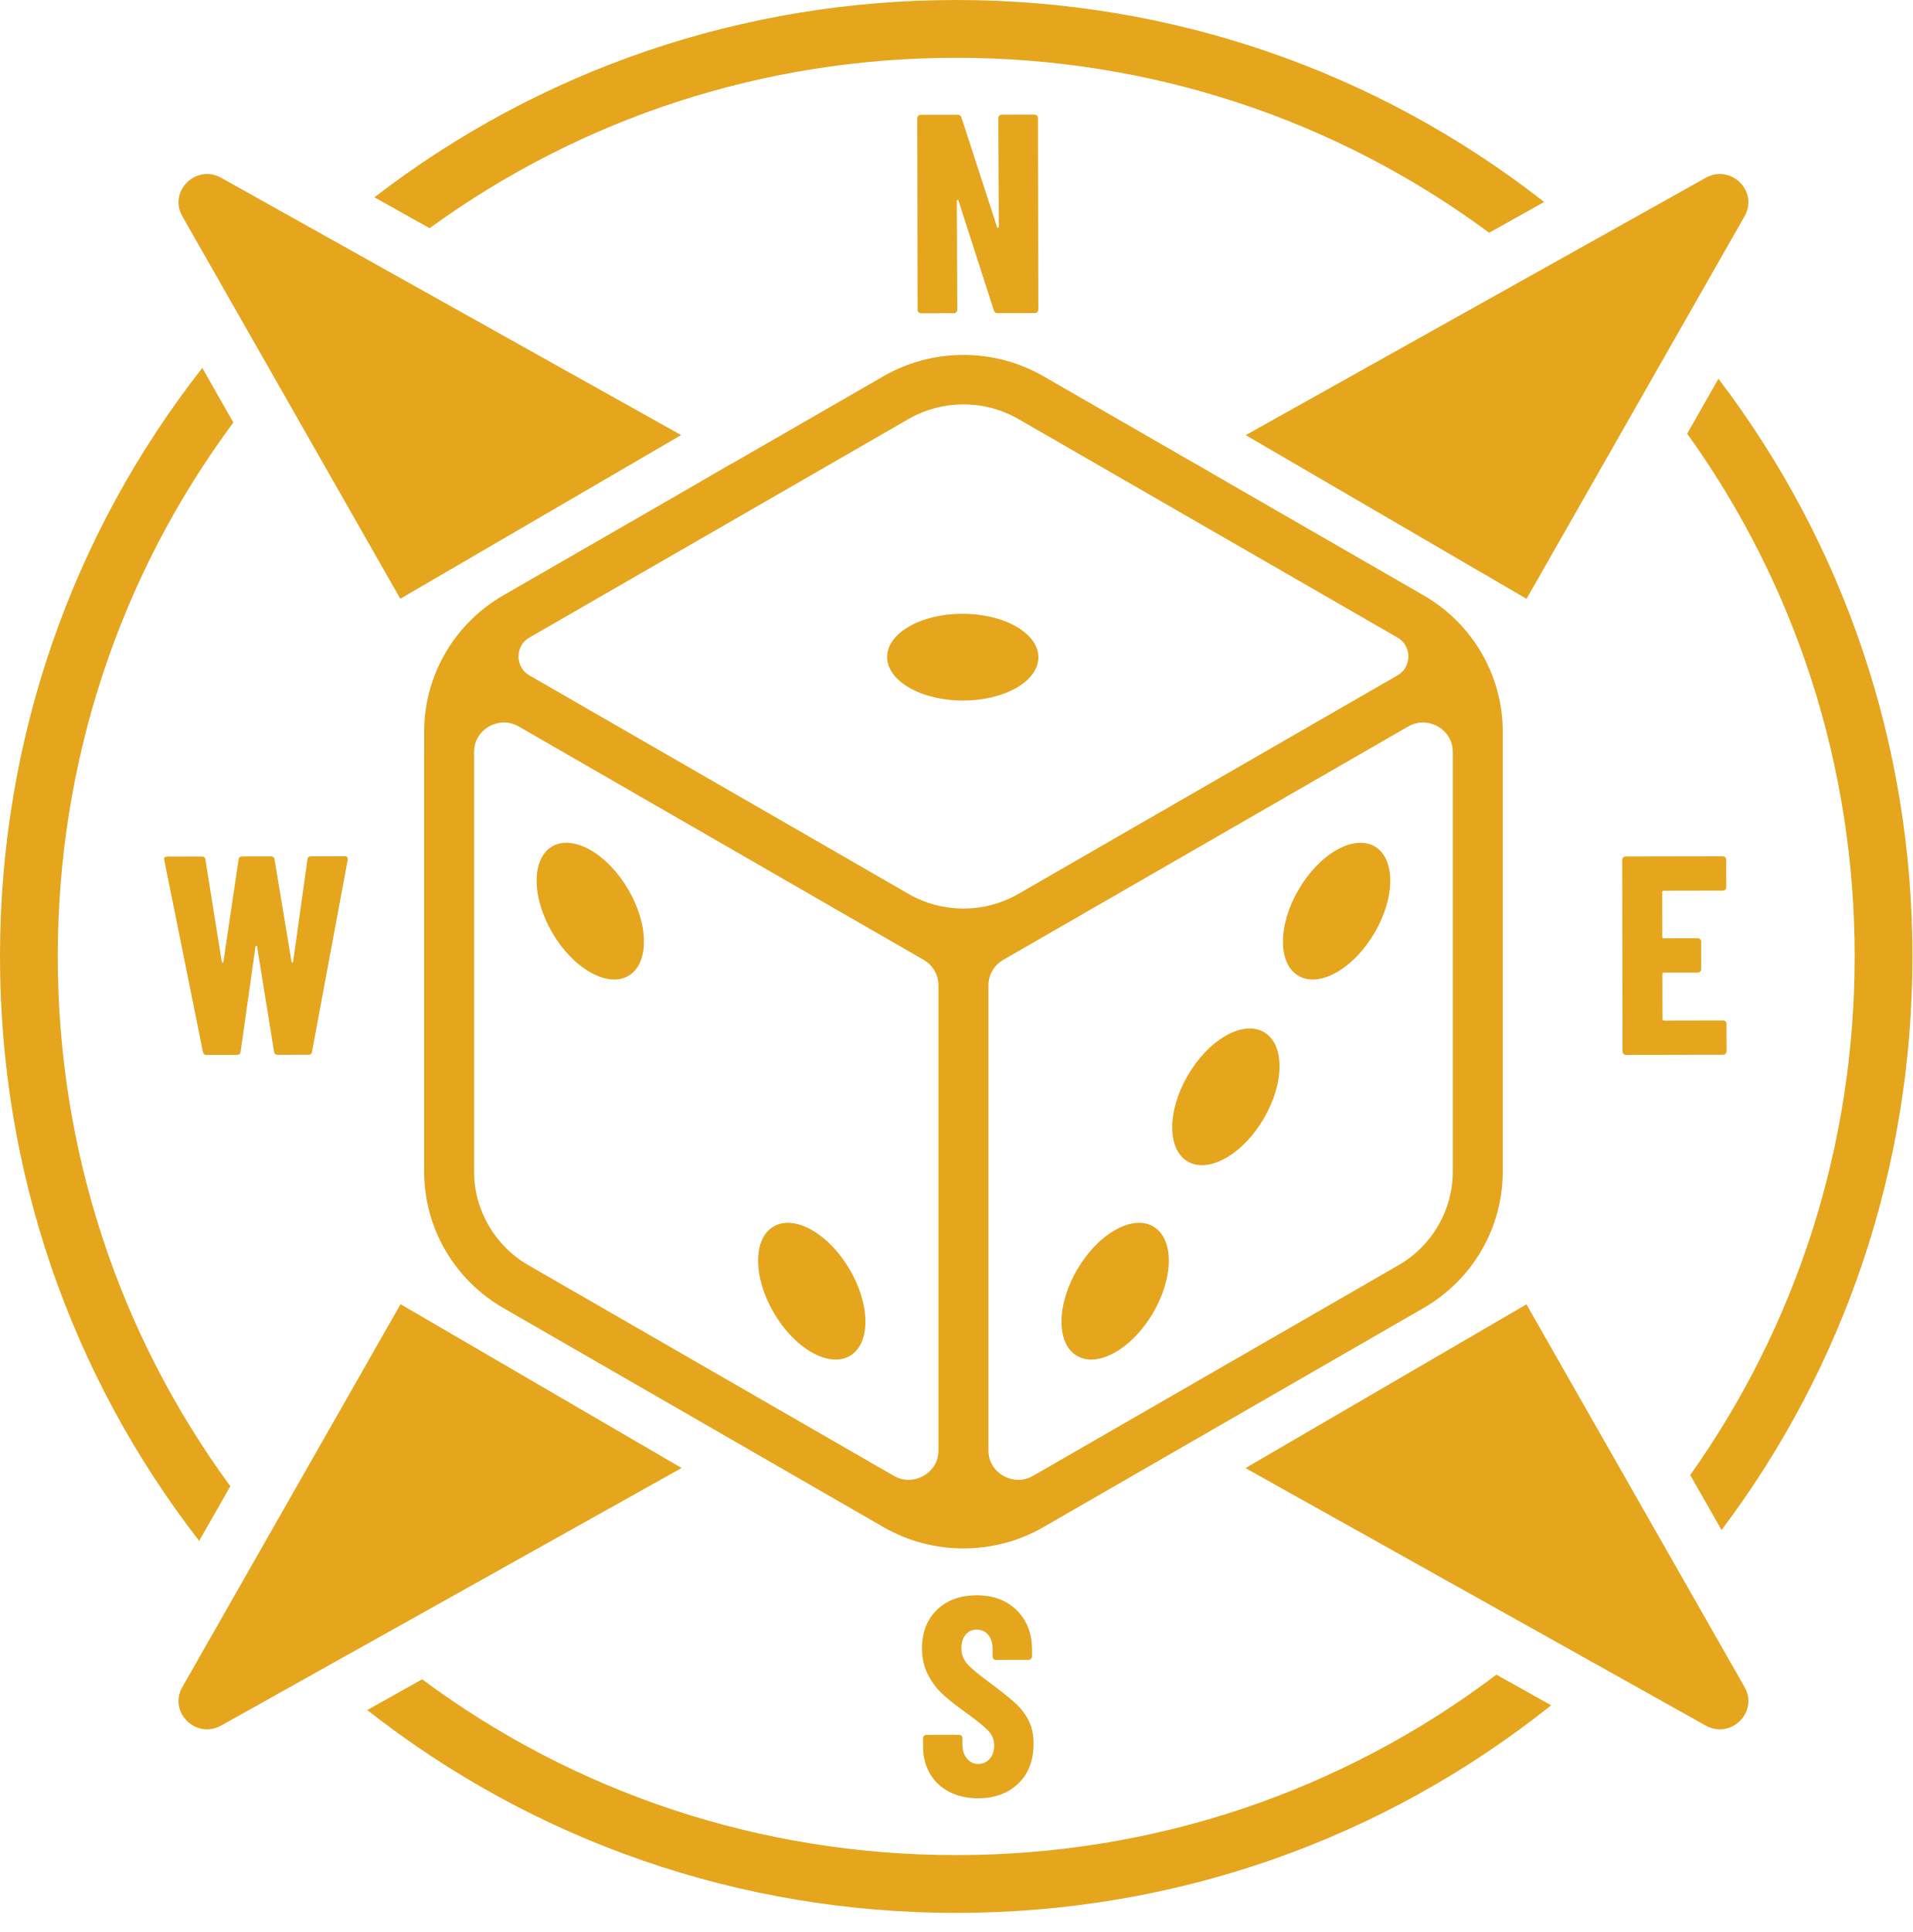
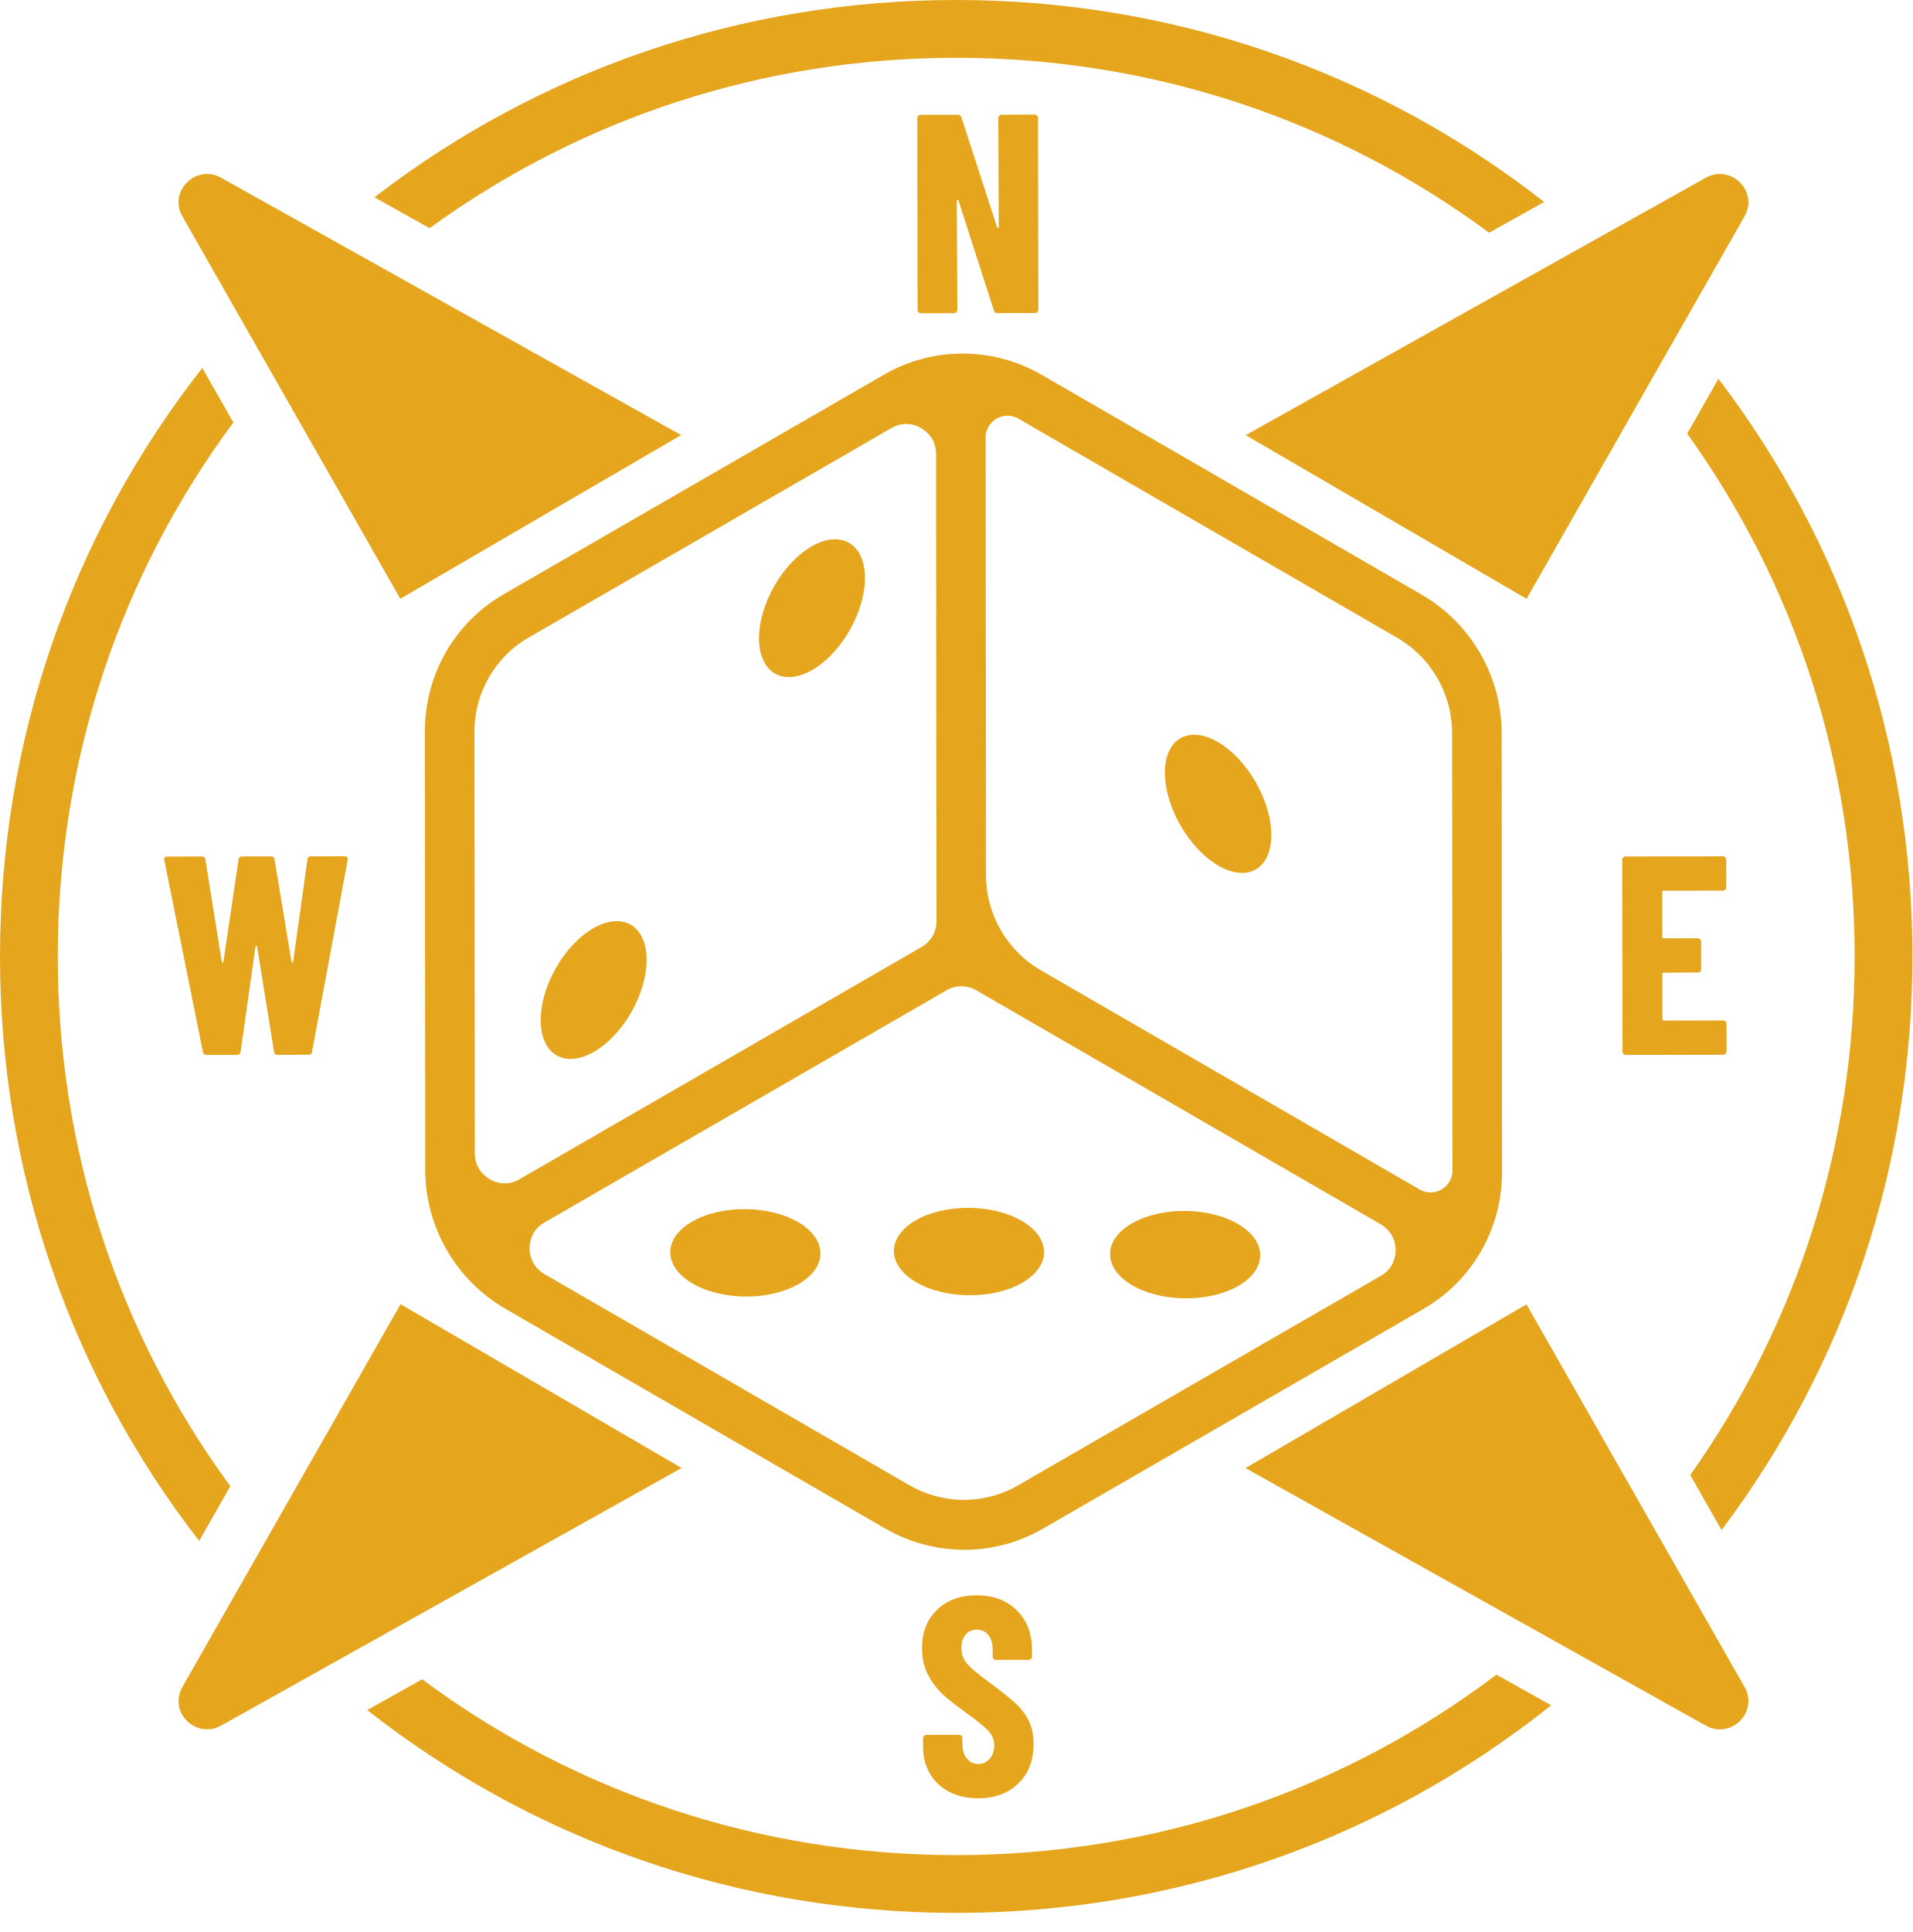
<svg xmlns="http://www.w3.org/2000/svg" width="100%" height="100%" viewBox="0 0 100 101" version="1.1" xml:space="preserve" style="fill-rule:evenodd;clip-rule:evenodd;stroke-linejoin:round;stroke-miterlimit:2;">
  <g transform="matrix(1,0,0,1,-50,-91.42822)">
    <g transform="matrix(0.080001,0,0,0.080001,7.091135,66.14204)">
      <g transform="matrix(6.666113,0,0,6.666113,1189.516,520.0855)">
        <path d="M0,-19.265C0.065,-19.33 0.143,-19.363 0.236,-19.363L3.459,-19.368C3.552,-19.368 3.63,-19.336 3.695,-19.271C3.761,-19.206 3.793,-19.128 3.793,-19.035L3.826,-0.251C3.826,-0.158 3.794,-0.079 3.729,-0.014C3.664,0.051 3.586,0.083 3.493,0.083L-0.175,0.09C-0.36,0.09 -0.481,-0.002 -0.537,-0.187L-4.001,-10.935C-4.02,-10.991 -4.052,-11.014 -4.099,-11.005C-4.145,-10.995 -4.168,-10.963 -4.168,-10.907L-4.121,-0.237C-4.121,-0.144 -4.154,-0.065 -4.218,0C-4.283,0.065 -4.362,0.097 -4.454,0.097L-7.678,0.103C-7.77,0.103 -7.849,0.071 -7.914,0.006C-7.979,-0.059 -8.011,-0.137 -8.012,-0.23L-8.045,-19.015C-8.045,-19.107 -8.013,-19.186 -7.947,-19.251C-7.883,-19.316 -7.805,-19.349 -7.712,-19.349L-4.071,-19.355C-3.886,-19.355 -3.765,-19.263 -3.71,-19.078L-0.217,-8.33C-0.199,-8.274 -0.166,-8.251 -0.12,-8.261C-0.074,-8.27 -0.051,-8.302 -0.051,-8.358L-0.097,-19.029C-0.097,-19.121 -0.065,-19.2 0,-19.265" style="fill:rgb(229,165,28);fill-rule:nonzero;" />
      </g>
      <g transform="matrix(6.666113,0,0,6.666113,668.9801,877.6404)">
        <path d="M0,18.866L-3.784,0.088L-3.812,-0.023C-3.812,-0.19 -3.711,-0.274 -3.507,-0.274L-0.116,-0.28C0.106,-0.28 0.226,-0.178 0.245,0.025L1.847,10.026C1.865,10.1 1.893,10.137 1.93,10.137C1.967,10.137 1.995,10.1 2.013,10.026L3.496,0.02C3.515,-0.184 3.635,-0.286 3.857,-0.287L6.664,-0.292C6.886,-0.292 7.006,-0.19 7.025,0.013L8.683,10.014C8.701,10.089 8.728,10.125 8.766,10.125C8.803,10.125 8.831,10.088 8.849,10.014L10.249,0.008C10.267,-0.196 10.387,-0.298 10.61,-0.298L13.889,-0.304C14.129,-0.305 14.232,-0.184 14.195,0.057L10.699,18.847C10.68,19.051 10.56,19.153 10.338,19.154L7.337,19.159C7.115,19.159 6.993,19.058 6.975,18.854L5.318,8.575C5.299,8.501 5.271,8.464 5.234,8.464C5.197,8.464 5.169,8.502 5.151,8.575L3.696,18.86C3.678,19.064 3.558,19.165 3.335,19.166L0.362,19.171C0.158,19.171 0.037,19.07 0,18.866" style="fill:rgb(229,165,28);fill-rule:nonzero;" />
      </g>
      <g transform="matrix(6.666113,0,0,6.666113,1664.021,983.6523)">
        <path d="M0,-12.939C-0.065,-12.874 -0.143,-12.841 -0.236,-12.841L-6.043,-12.831C-6.137,-12.831 -6.183,-12.785 -6.182,-12.692L-6.175,-8.302C-6.175,-8.209 -6.128,-8.163 -6.036,-8.163L-2.701,-8.169C-2.608,-8.169 -2.53,-8.137 -2.464,-8.072C-2.4,-8.007 -2.367,-7.929 -2.367,-7.836L-2.362,-5.14C-2.362,-5.047 -2.394,-4.969 -2.459,-4.904C-2.524,-4.839 -2.602,-4.806 -2.695,-4.806L-6.029,-4.801C-6.123,-4.8 -6.168,-4.754 -6.168,-4.662L-6.161,-0.243C-6.16,-0.15 -6.115,-0.104 -6.022,-0.104L-0.214,-0.114C-0.121,-0.115 -0.043,-0.082 0.023,-0.018C0.087,0.047 0.12,0.126 0.12,0.219L0.125,2.914C0.125,3.007 0.093,3.085 0.028,3.15C-0.037,3.215 -0.115,3.248 -0.208,3.248L-9.739,3.265C-9.832,3.265 -9.911,3.233 -9.976,3.167C-10.041,3.103 -10.073,3.025 -10.073,2.932L-10.106,-15.853C-10.106,-15.946 -10.074,-16.024 -10.009,-16.09C-9.944,-16.154 -9.866,-16.187 -9.773,-16.187L-0.242,-16.204C-0.149,-16.204 -0.071,-16.171 -0.005,-16.107C0.059,-16.042 0.092,-15.963 0.093,-15.871L0.097,-13.175C0.097,-13.083 0.065,-13.004 0,-12.939" style="fill:rgb(229,165,28);fill-rule:nonzero;" />
      </g>
      <g transform="matrix(6.666113,0,0,6.666113,1156.764,1362.768)">
        <path d="M0,18.629C-0.817,18.204 -1.447,17.608 -1.893,16.84C-2.339,16.072 -2.563,15.187 -2.564,14.187L-2.566,13.381C-2.566,13.289 -2.534,13.21 -2.469,13.145C-2.404,13.08 -2.326,13.047 -2.233,13.047L0.962,13.042C1.055,13.042 1.134,13.074 1.199,13.139C1.264,13.203 1.297,13.282 1.297,13.374L1.298,13.986C1.299,14.56 1.448,15.023 1.745,15.375C2.041,15.726 2.413,15.901 2.857,15.901C3.302,15.9 3.672,15.732 3.968,15.398C4.264,15.064 4.411,14.629 4.41,14.092C4.409,13.536 4.223,13.059 3.852,12.661C3.48,12.264 2.757,11.677 1.681,10.901C0.754,10.235 0.002,9.644 -0.572,9.126C-1.148,8.609 -1.64,7.971 -2.049,7.211C-2.458,6.453 -2.663,5.573 -2.665,4.573C-2.667,2.998 -2.179,1.737 -1.198,0.791C-0.218,-0.156 1.078,-0.63 2.69,-0.633C4.32,-0.636 5.631,-0.147 6.624,0.833C7.617,1.813 8.115,3.1 8.118,4.693L8.119,5.36C8.119,5.453 8.086,5.531 8.022,5.596C7.957,5.661 7.878,5.693 7.786,5.694L4.59,5.699C4.497,5.699 4.418,5.668 4.354,5.602C4.289,5.538 4.256,5.459 4.256,5.366L4.255,4.616C4.254,4.042 4.109,3.584 3.821,3.241C3.534,2.899 3.158,2.728 2.695,2.729C2.251,2.73 1.89,2.893 1.613,3.217C1.335,3.542 1.197,3.992 1.198,4.566C1.199,5.122 1.376,5.612 1.728,6.038C2.081,6.464 2.777,7.055 3.816,7.813C4.966,8.663 5.833,9.351 6.418,9.878C7.002,10.405 7.457,10.988 7.782,11.626C8.107,12.265 8.271,13.029 8.273,13.918C8.275,15.549 7.777,16.846 6.779,17.811C5.78,18.776 4.465,19.26 2.835,19.263C1.761,19.265 0.816,19.053 0,18.629" style="fill:rgb(229,165,28);fill-rule:nonzero;" />
      </g>
-       <g transform="matrix(6.666083,0.018929,0.018929,-6.666083,921.9524,951.3758)">
+       <g transform="matrix(3.316649,5.782462,5.782462,-3.316649,1032.394,733.2449)">
        <path d="M0.017,-0C2.927,-1.653 5.286,-0.313 5.286,2.994C5.285,6.3 2.927,10.32 0.017,11.973C-2.892,13.626 -5.251,12.285 -5.252,8.979C-5.251,5.672 -2.893,1.653 0.017,-0" style="fill:rgb(229,165,28);fill-rule:nonzero;" />
      </g>
-       <g transform="matrix(6.666083,0.018929,0.018929,-6.666083,1066.706,1199.717)">
+       <g transform="matrix(3.316649,5.782462,5.782462,-3.316649,889.7005,982.7756)">
        <path d="M0.017,-0C2.927,-1.653 5.286,-0.312 5.286,2.994C5.285,6.3 2.927,10.32 0.017,11.973C-2.893,13.627 -5.251,12.285 -5.252,8.98C-5.251,5.674 -2.894,1.654 0.017,-0" style="fill:rgb(229,165,28);fill-rule:nonzero;" />
      </g>
-       <g transform="matrix(-6.666083,0.018929,0.018929,6.666083,1410.21,951.3752)">
+       <g transform="matrix(-3.349434,-5.763533,-5.763533,3.349434,1276.523,1156.088)">
        <path d="M0.017,-11.973C2.927,-10.32 5.285,-6.3 5.286,-2.994C5.285,0.314 2.926,1.653 0.017,0C-2.893,-1.653 -5.251,-5.672 -5.252,-8.979C-5.252,-12.285 -2.893,-13.626 0.017,-11.973" style="fill:rgb(229,165,28);fill-rule:nonzero;" />
      </g>
-       <g transform="matrix(-6.666083,0.018929,0.018929,6.666083,1265.456,1199.71)">
+       <g transform="matrix(-3.349434,-5.763533,-5.763533,3.349434,989.0823,1154.895)">
        <path d="M0.017,-11.972C2.927,-10.319 5.285,-6.299 5.286,-2.993C5.285,0.313 2.926,1.654 0.017,0.001C-2.894,-1.653 -5.251,-5.672 -5.252,-8.978C-5.252,-12.284 -2.894,-13.626 0.017,-11.972" style="fill:rgb(229,165,28);fill-rule:nonzero;" />
      </g>
-       <g transform="matrix(-6.666083,0.018929,0.018929,6.666083,1337.825,1072.714)">
+       <g transform="matrix(-3.349434,-5.763533,-5.763533,3.349434,1135.248,1154.07)">
        <path d="M0.017,-11.973C2.927,-10.32 5.285,-6.299 5.286,-2.993C5.285,0.314 2.926,1.653 0.017,0C-2.893,-1.653 -5.251,-5.672 -5.252,-8.979C-5.252,-12.285 -2.893,-13.626 0.017,-11.973" style="fill:rgb(229,165,28);fill-rule:nonzero;" />
      </g>
-       <g transform="matrix(3.325638,5.7773,5.7773,-3.325638,1130.877,725.313)">
+       <g transform="matrix(-3.34047,5.768737,5.768737,3.34047,1332.632,801.1477)">
        <path d="M5.225,-3.021C8.114,-1.332 10.457,2.737 10.456,6.066C10.457,9.395 8.114,10.726 5.226,9.037C2.337,7.348 -0.005,3.28 -0.005,-0.05C-0.006,-3.379 2.335,-4.711 5.225,-3.021" style="fill:rgb(229,165,28);fill-rule:nonzero;" />
      </g>
-       <g transform="matrix(6.666113,0,0,6.666113,1450.506,728.4662)">
+       <g transform="matrix(3.333056,5.773023,-5.773023,3.333056,1489.716,1079.531)">
        <path d="M0,62.155L-35.827,82.801C-37.146,83.561 -38.313,83.059 -38.754,82.808C-39.194,82.557 -40.219,81.81 -40.219,80.299L-40.219,34.731C-40.219,33.704 -39.662,32.746 -38.766,32.229L-34.835,29.964C-34.831,29.961 -34.826,29.959 -34.822,29.957L-26.026,24.888L0.924,9.359C2.243,8.599 3.41,9.1 3.85,9.351C4.289,9.601 5.306,10.343 5.315,11.84L5.315,52.994C5.315,56.753 3.279,60.262 0,62.155M-90.65,11.84C-90.64,10.343 -89.623,9.601 -89.185,9.351C-88.744,9.1 -87.577,8.599 -86.258,9.359L-82.94,11.271L-50.513,29.957C-50.509,29.959 -50.505,29.961 -50.501,29.963L-46.568,32.229C-45.672,32.746 -45.115,33.704 -45.115,34.731L-45.115,80.299C-45.115,81.81 -46.14,82.557 -46.581,82.808C-47.021,83.059 -48.189,83.561 -49.508,82.801L-85.335,62.155C-88.613,60.262 -90.65,56.753 -90.65,52.994L-90.65,11.84ZM-48.051,-20.789C-46.39,-21.745 -44.529,-22.224 -42.667,-22.224C-40.806,-22.224 -38.944,-21.745 -37.284,-20.789L-0.123,0.626L-0.124,0.627C0.852,1.189 0.958,2.116 0.958,2.489C0.958,2.86 0.853,3.781 -0.113,4.344L-28.155,20.504L-37.299,25.773C-40.612,27.676 -44.723,27.676 -48.036,25.773L-79.264,7.778L-85.212,4.351C-86.188,3.788 -86.293,2.861 -86.293,2.489C-86.293,2.116 -86.188,1.189 -85.212,0.627L-85.212,0.626L-48.051,-20.789ZM10.212,53.053L10.212,9.858C10.212,7.159 9.493,4.495 8.134,2.154C6.776,-0.186 4.812,-2.141 2.456,-3.499L-34.822,-24.981C-39.661,-27.769 -45.674,-27.769 -50.513,-24.981L-87.79,-3.499C-90.146,-2.141 -92.11,-0.186 -93.469,2.154C-94.828,4.495 -95.546,7.159 -95.546,9.858L-95.546,11.833C-95.546,11.842 -95.547,11.852 -95.547,11.861L-95.547,53.053L-95.545,53.053C-95.535,55.732 -94.818,58.375 -93.469,60.698C-92.12,63.021 -90.175,64.963 -87.842,66.32L-87.843,66.32L-87.797,66.347C-87.795,66.348 -87.793,66.349 -87.79,66.351L-50.513,87.833C-48.093,89.227 -45.38,89.924 -42.667,89.924C-39.954,89.924 -37.241,89.227 -34.822,87.833L2.456,66.351C2.458,66.349 2.46,66.348 2.462,66.347L2.508,66.32C4.841,64.963 6.786,63.021 8.134,60.698C9.483,58.375 10.2,55.732 10.211,53.053L10.212,53.053Z" style="fill:rgb(229,165,28);fill-rule:nonzero;" />
      </g>
      <g transform="matrix(3.301283,5.79125,5.79125,-3.301283,1649.592,1254.007)">
        <path d="M-19.738,-8.697L23.448,-8.697C26.258,-8.697 27.257,-12.415 24.838,-13.875L-19.436,-40.579L-19.738,-8.697Z" style="fill:rgb(229,165,28);fill-rule:nonzero;" />
      </g>
      <g transform="matrix(6.666113,0,0,6.666113,1014.62,637.3831)">
        <path d="M0,-2.775L0.027,-2.76L-4.762,0L0,-2.775Z" style="fill:rgb(229,165,28);fill-rule:nonzero;" />
      </g>
      <g transform="matrix(5.818025,3.253867,3.253867,-5.818025,762.731,384.2644)">
        <path d="M-7.196,-12.274L44.473,-12.274L28.274,-39.716L-8.679,-17.425C-11.086,-15.973 -10.022,-12.274 -7.196,-12.274" style="fill:rgb(229,165,28);fill-rule:nonzero;" />
      </g>
      <g transform="matrix(5.818025,-3.253863,-3.253863,-5.818025,1389.076,677.7822)">
        <path d="M0.623,12.949L52.303,12.949C55.128,12.949 56.192,9.25 53.785,7.798L16.824,-14.497L0.623,12.949Z" style="fill:rgb(229,165,28);fill-rule:nonzero;" />
      </g>
      <g transform="matrix(6.666113,0,0,6.666113,1338.696,618.918)">
        <path d="M0,1.854L-3.2,0.01L-3.182,0L0,1.854Z" style="fill:rgb(229,165,28);fill-rule:nonzero;" />
      </g>
      <g transform="matrix(3.301283,-5.79125,-5.79125,-3.301283,829.3137,1501.743)">
        <path d="M-2.063,28.831L41.139,28.831L40.836,-3.06L-3.454,23.655C-5.873,25.114 -4.873,28.831 -2.063,28.831" style="fill:rgb(229,165,28);fill-rule:nonzero;" />
      </g>
      <g transform="matrix(6.666113,0,0,6.666113,817.1451,319.0549)">
        <path d="M0,21.921C14.926,11.076 32.829,5.218 51.636,5.218C70.701,5.218 88.841,11.235 103.89,22.368L109.282,19.353C92.88,6.515 72.793,-0.447 51.636,-0.447C30.734,-0.447 10.88,6.352 -5.412,18.894L0,21.921Z" style="fill:rgb(229,165,28);fill-rule:nonzero;" />
      </g>
      <g transform="matrix(6.666113,0,0,6.666113,1659.559,1315.887)">
        <path d="M0,-112.854L-3.066,-107.475C7.599,-92.626 13.356,-74.87 13.356,-56.226C13.356,-37.756 7.708,-20.155 -2.768,-5.391L0.305,0C12.448,-16.135 19.02,-35.675 19.02,-56.226C19.02,-76.949 12.337,-96.641 0,-112.854" style="fill:rgb(229,165,28);fill-rule:nonzero;" />
      </g>
      <g transform="matrix(6.666113,0,0,6.666113,686.8913,592.2435)">
        <path d="M0,104.261C-10.983,89.276 -16.918,71.26 -16.918,52.329C-16.918,33.226 -10.878,15.051 0.298,-0.015L-2.748,-5.36C-15.608,11.05 -22.582,31.153 -22.582,52.329C-22.582,73.335 -15.717,93.284 -3.055,109.621L0,104.261Z" style="fill:rgb(229,165,28);fill-rule:nonzero;" />
      </g>
      <g transform="matrix(6.666113,0,0,6.666113,1514.431,1566.075)">
        <path d="M0,-23.353C-15.187,-11.878 -33.598,-5.665 -52.966,-5.665C-72.078,-5.665 -90.261,-11.71 -105.331,-22.896L-110.717,-19.883C-94.295,-6.993 -74.168,0 -52.966,0C-31.511,0 -11.159,-7.164 5.368,-20.351L0,-23.353Z" style="fill:rgb(229,165,28);fill-rule:nonzero;" />
      </g>
    </g>
  </g>
</svg>
